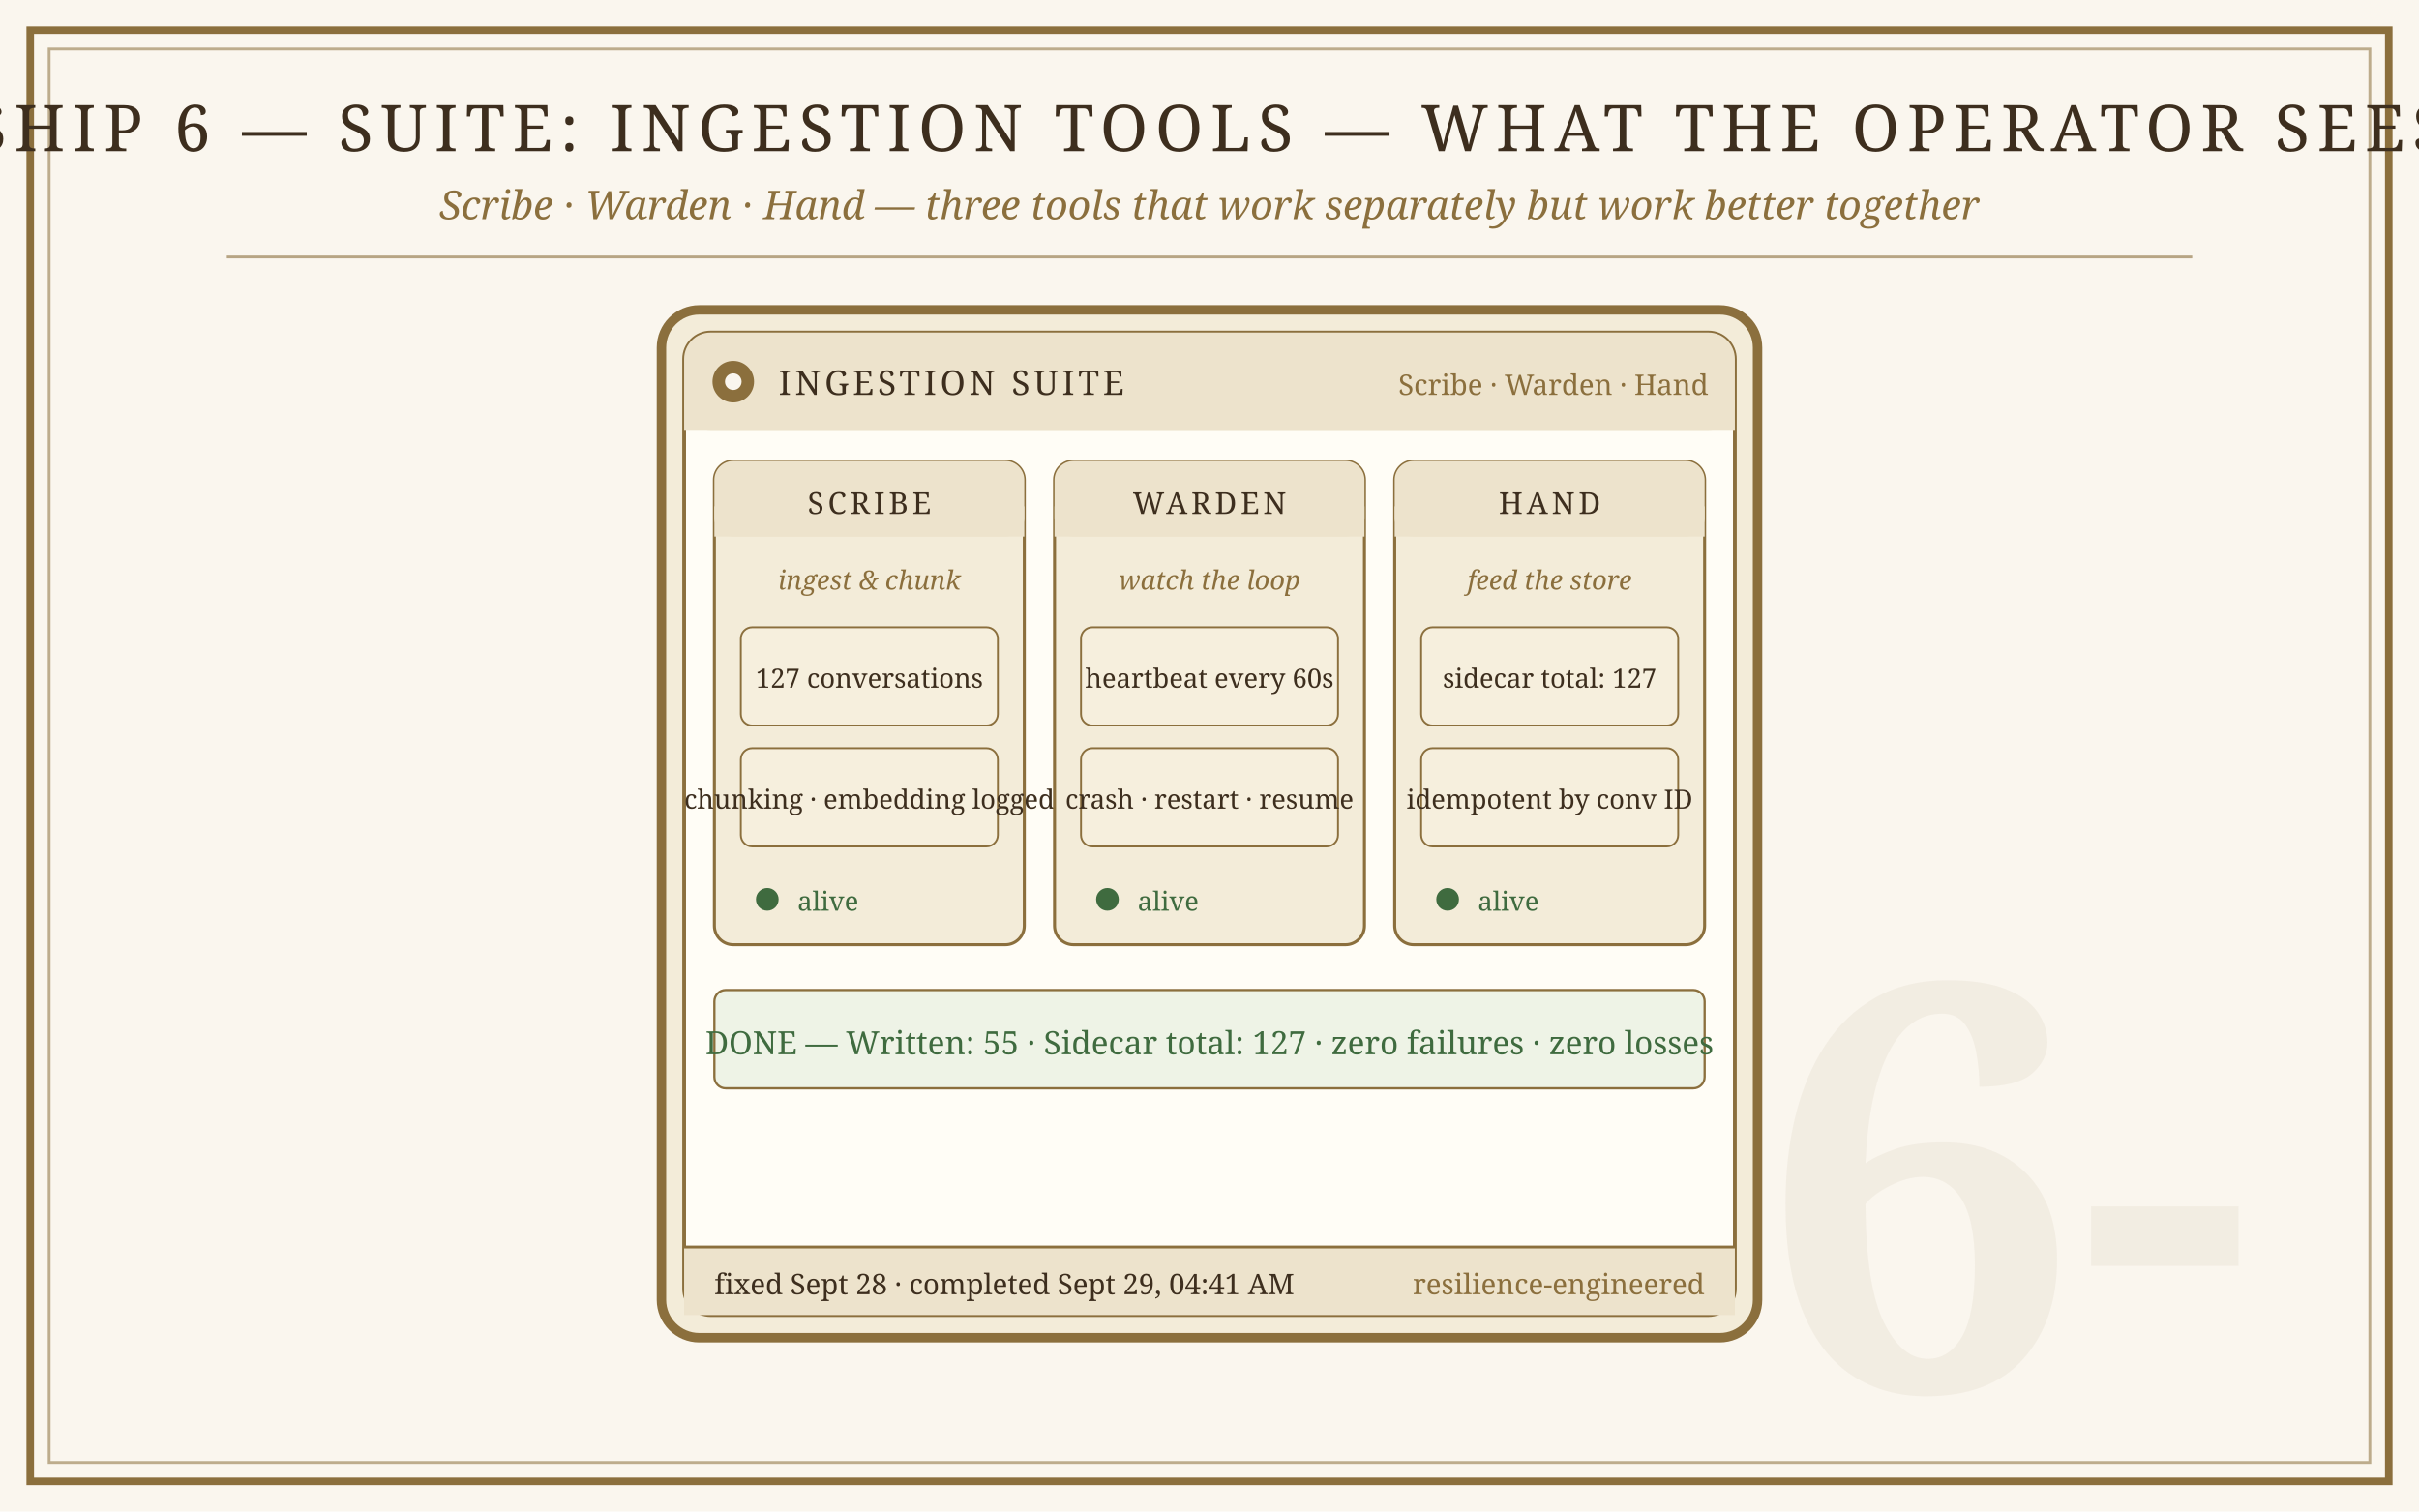
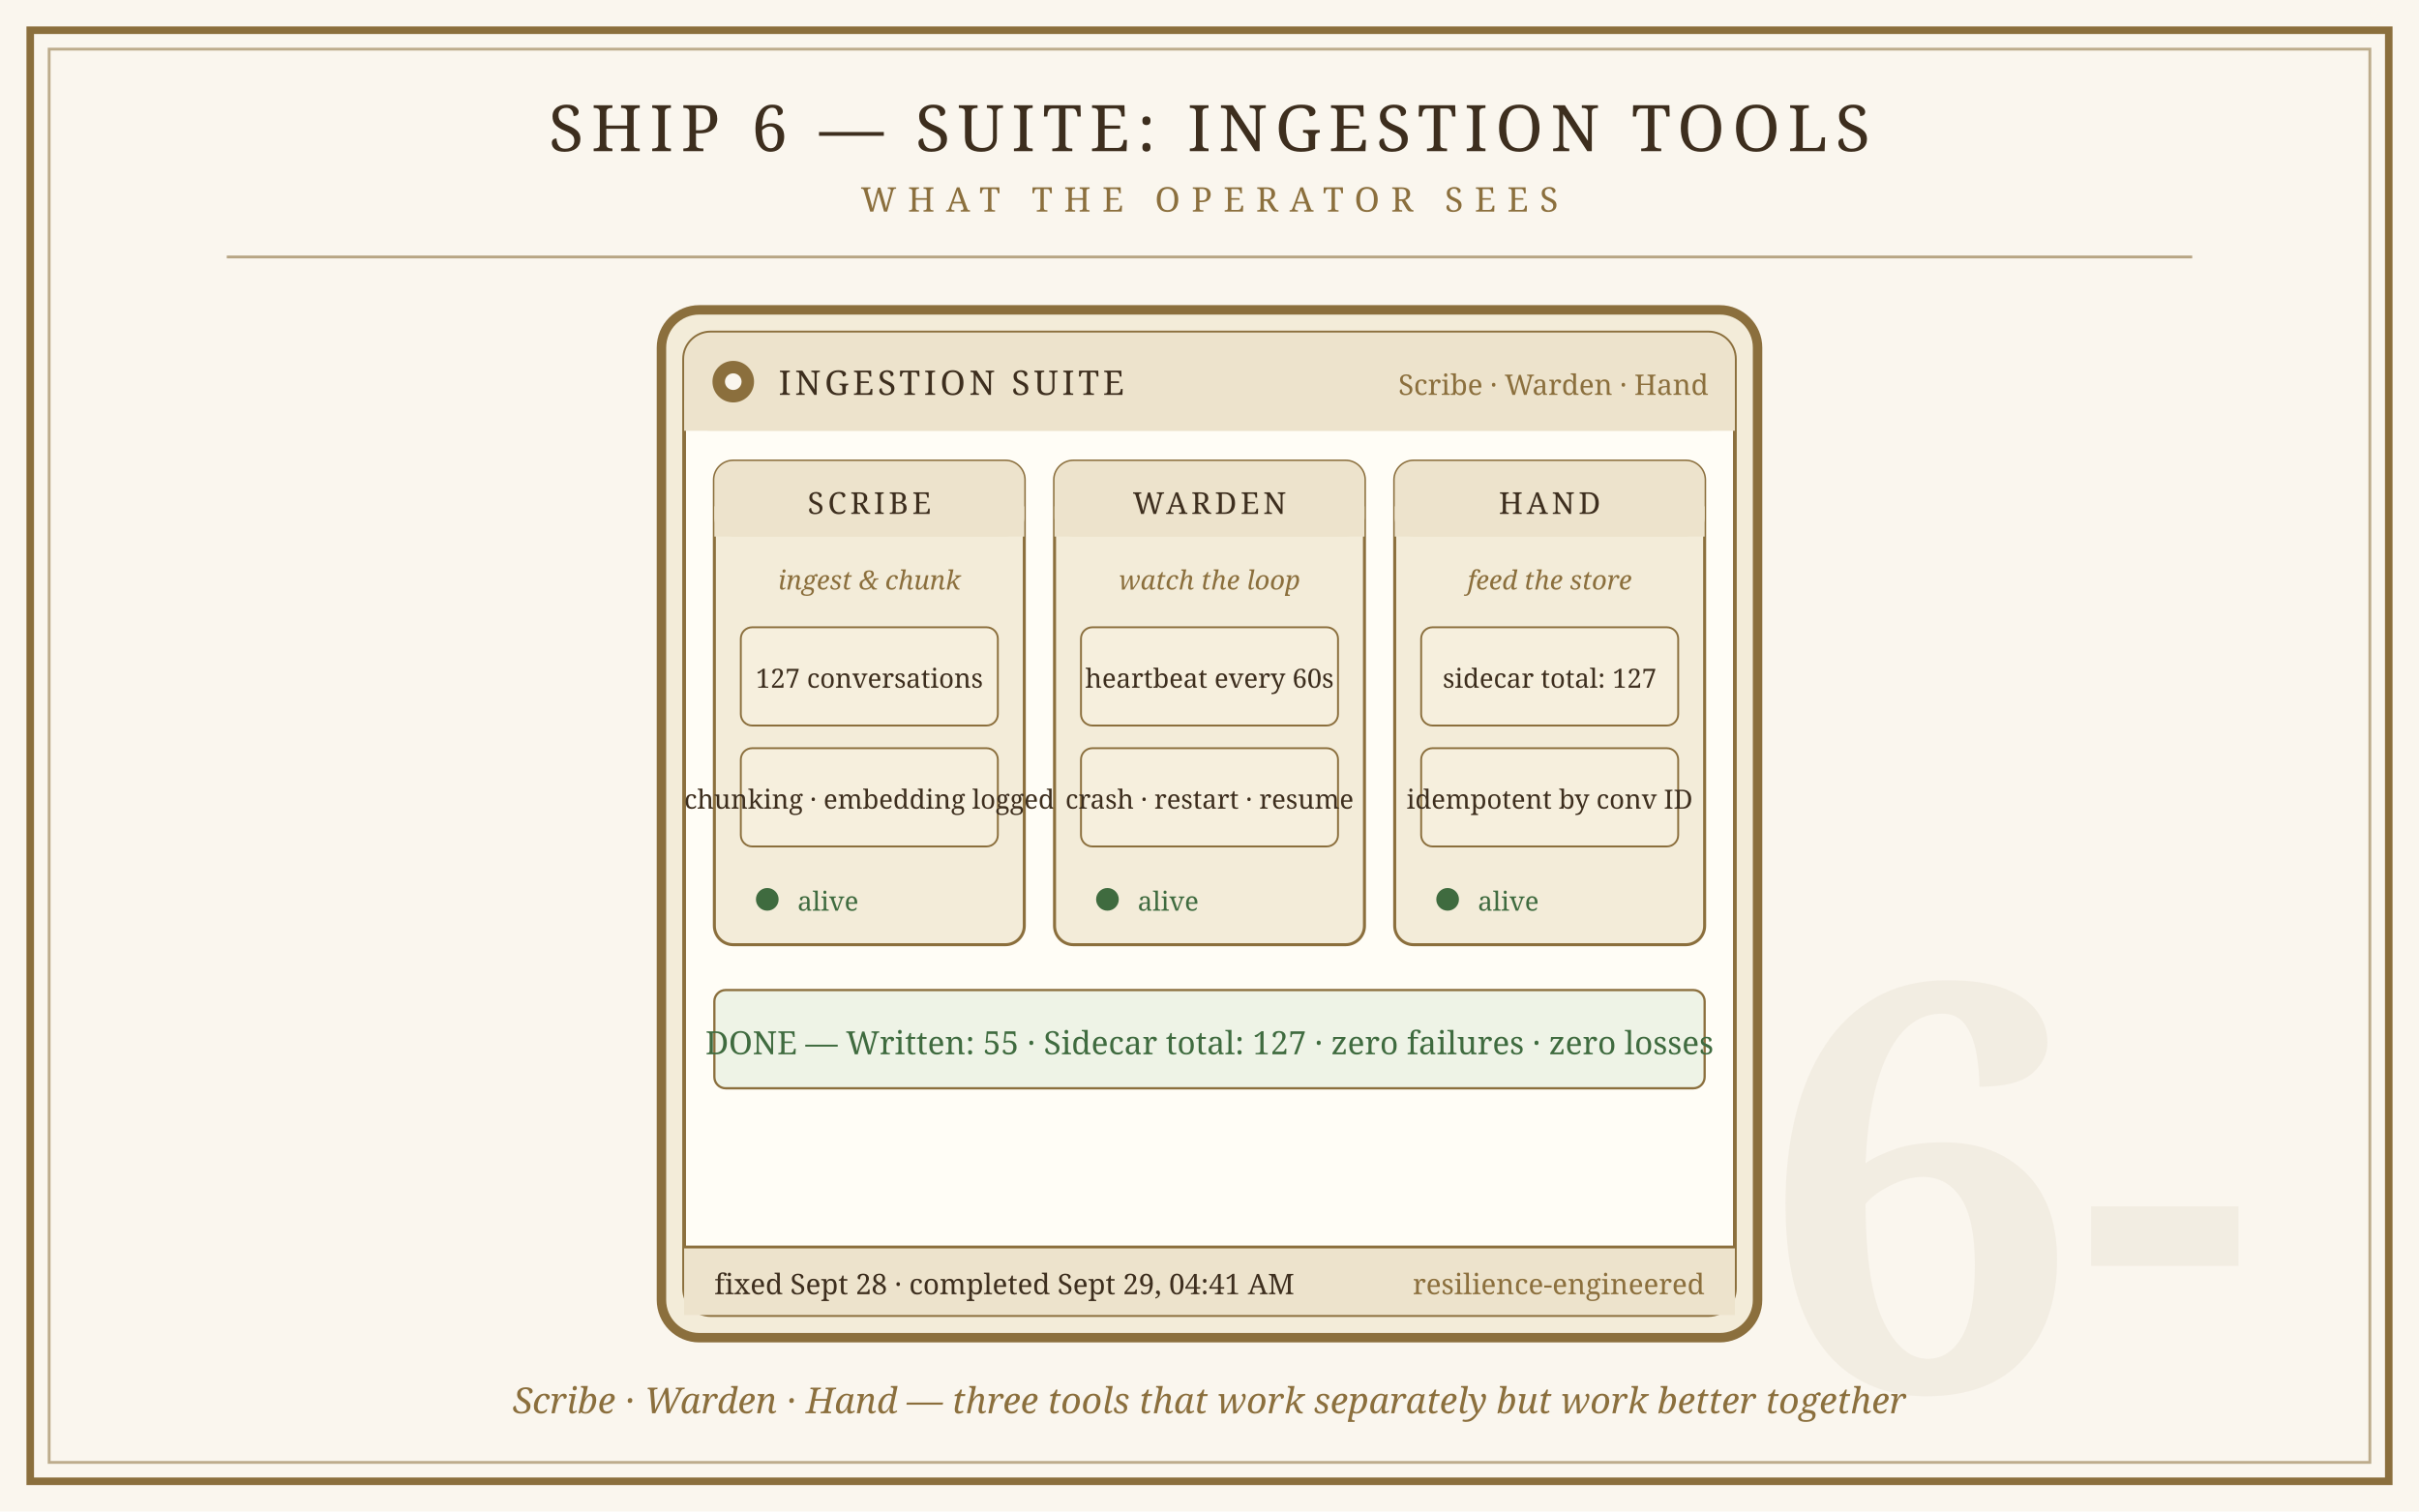
<svg xmlns="http://www.w3.org/2000/svg" viewBox="0 0 640 400" style="max-width:100%;height:auto;">
  <rect width="640" height="400" fill="#faf6ee" />
  <rect x="8" y="8" width="624" height="384" fill="none" stroke="#8b6f3d" stroke-width="2" />
  <rect x="13" y="13" width="614" height="374" fill="none" stroke="#8b6f3d" stroke-width="0.75" opacity="0.55" />
  <text x="596" y="368" text-anchor="end" font-family="Georgia, serif" font-size="150" font-weight="bold" fill="#8b6f3d" opacity="0.07">6-</text>
-   <text x="320" y="40" text-anchor="middle" font-family="Georgia, serif" font-size="17" letter-spacing="2" fill="#3d2e1e">SHIP 6 — SUITE: INGESTION TOOLS — WHAT THE OPERATOR SEES</text>
-   <text x="320" y="58" text-anchor="middle" font-family="Georgia, serif" font-size="10.5" font-style="italic" fill="#8b6f3d">Scribe · Warden · Hand — three tools that work separately but work better together</text>
+   <text x="320" y="40" text-anchor="middle" font-family="Georgia, serif" font-size="17" letter-spacing="2" fill="#3d2e1e">SHIP 6 — SUITE: INGESTION TOOLS</text>
+   <text x="320" y="56" text-anchor="middle" font-family="Georgia, serif" font-size="9" letter-spacing="3" fill="#8b6f3d">WHAT THE OPERATOR SEES</text>
+   <text x="320" y="374" text-anchor="middle" font-family="Georgia, serif" font-size="9.5" font-style="italic" fill="#8b6f3d">Scribe · Warden · Hand — three tools that work separately but work better together</text>
  <line x1="60" y1="68" x2="580" y2="68" stroke="#8b6f3d" stroke-width="0.75" opacity="0.6" />
  <rect x="175" y="82" width="290" height="272" rx="10" fill="#f3ecd9" stroke="#8b6f3d" stroke-width="2.5" />
  <rect x="181" y="88" width="278" height="260" rx="7" fill="#fffdf6" stroke="#8b6f3d" stroke-width="1" />
  <rect x="181" y="88" width="278" height="26" rx="7" fill="#ede3cc" />
  <rect x="181" y="106" width="278" height="8" fill="#ede3cc" />
  <circle cx="194" cy="101" r="5.5" fill="#8b6f3d" />
  <circle cx="194" cy="101" r="2.2" fill="#faf6ee" />
  <text x="206" y="104.5" font-family="Georgia, serif" font-size="9" letter-spacing="1" fill="#3d2e1e">INGESTION SUITE</text>
  <text x="452" y="104.5" text-anchor="end" font-family="Georgia, serif" font-size="7.5" fill="#8b6f3d">Scribe · Warden · Hand</text>
  <rect x="189" y="122" width="82" height="128" rx="5" fill="#f3ecd9" stroke="#8b6f3d" stroke-width="0.8" />
  <rect x="189" y="122" width="82" height="20" rx="5" fill="#ede3cc" />
  <rect x="189" y="134" width="82" height="8" fill="#ede3cc" />
  <text x="230" y="136" text-anchor="middle" font-family="Georgia, serif" font-size="8" letter-spacing="1" fill="#3d2e1e">SCRIBE</text>
  <text x="230" y="156" text-anchor="middle" font-family="Georgia, serif" font-size="7" font-style="italic" fill="#8b6f3d">ingest &amp; chunk</text>
  <rect x="196" y="166" width="68" height="26" rx="3" fill="#f6efdd" stroke="#8b6f3d" stroke-width="0.5" />
  <text x="230" y="182" text-anchor="middle" font-family="Georgia, serif" font-size="7" fill="#3d2e1e">127 conversations</text>
  <rect x="196" y="198" width="68" height="26" rx="3" fill="#f6efdd" stroke="#8b6f3d" stroke-width="0.5" />
  <text x="230" y="214" text-anchor="middle" font-family="Georgia, serif" font-size="7" fill="#3d2e1e">chunking · embedding logged</text>
  <circle cx="203" cy="238" r="3" fill="#3f6b3f" />
  <text x="211" y="241" font-family="Georgia, serif" font-size="7" fill="#3f6b3f">alive</text>
  <rect x="279" y="122" width="82" height="128" rx="5" fill="#f3ecd9" stroke="#8b6f3d" stroke-width="0.8" />
  <rect x="279" y="122" width="82" height="20" rx="5" fill="#ede3cc" />
  <rect x="279" y="134" width="82" height="8" fill="#ede3cc" />
  <text x="320" y="136" text-anchor="middle" font-family="Georgia, serif" font-size="8" letter-spacing="1" fill="#3d2e1e">WARDEN</text>
  <text x="320" y="156" text-anchor="middle" font-family="Georgia, serif" font-size="7" font-style="italic" fill="#8b6f3d">watch the loop</text>
  <rect x="286" y="166" width="68" height="26" rx="3" fill="#f6efdd" stroke="#8b6f3d" stroke-width="0.5" />
  <text x="320" y="182" text-anchor="middle" font-family="Georgia, serif" font-size="7" fill="#3d2e1e">heartbeat every 60s</text>
  <rect x="286" y="198" width="68" height="26" rx="3" fill="#f6efdd" stroke="#8b6f3d" stroke-width="0.5" />
  <text x="320" y="214" text-anchor="middle" font-family="Georgia, serif" font-size="7" fill="#3d2e1e">crash · restart · resume</text>
  <circle cx="293" cy="238" r="3" fill="#3f6b3f" />
  <text x="301" y="241" font-family="Georgia, serif" font-size="7" fill="#3f6b3f">alive</text>
  <rect x="369" y="122" width="82" height="128" rx="5" fill="#f3ecd9" stroke="#8b6f3d" stroke-width="0.8" />
  <rect x="369" y="122" width="82" height="20" rx="5" fill="#ede3cc" />
  <rect x="369" y="134" width="82" height="8" fill="#ede3cc" />
  <text x="410" y="136" text-anchor="middle" font-family="Georgia, serif" font-size="8" letter-spacing="1" fill="#3d2e1e">HAND</text>
  <text x="410" y="156" text-anchor="middle" font-family="Georgia, serif" font-size="7" font-style="italic" fill="#8b6f3d">feed the store</text>
  <rect x="376" y="166" width="68" height="26" rx="3" fill="#f6efdd" stroke="#8b6f3d" stroke-width="0.5" />
  <text x="410" y="182" text-anchor="middle" font-family="Georgia, serif" font-size="7" fill="#3d2e1e">sidecar total: 127</text>
  <rect x="376" y="198" width="68" height="26" rx="3" fill="#f6efdd" stroke="#8b6f3d" stroke-width="0.5" />
  <text x="410" y="214" text-anchor="middle" font-family="Georgia, serif" font-size="7" fill="#3d2e1e">idempotent by conv ID</text>
  <circle cx="383" cy="238" r="3" fill="#3f6b3f" />
  <text x="391" y="241" font-family="Georgia, serif" font-size="7" fill="#3f6b3f">alive</text>
  <rect x="189" y="262" width="262" height="26" rx="3" fill="#eef3e6" stroke="#8b6f3d" stroke-width="0.6" />
  <text x="320" y="279" text-anchor="middle" font-family="Georgia, serif" font-size="8.5" fill="#3f6b3f">DONE — Written: 55 · Sidecar total: 127 · zero failures · zero losses</text>
  <rect x="181" y="330" width="278" height="18" fill="#ede3cc" />
  <line x1="181" y1="330" x2="459" y2="330" stroke="#8b6f3d" stroke-width="0.75" />
  <text x="189" y="342.5" font-family="Georgia, serif" font-size="7.5" fill="#3d2e1e">fixed Sept 28 · completed Sept 29, 04:41 AM</text>
  <text x="451" y="342.5" text-anchor="end" font-family="Georgia, serif" font-size="7.5" fill="#8b6f3d">resilience-engineered</text>
</svg>
